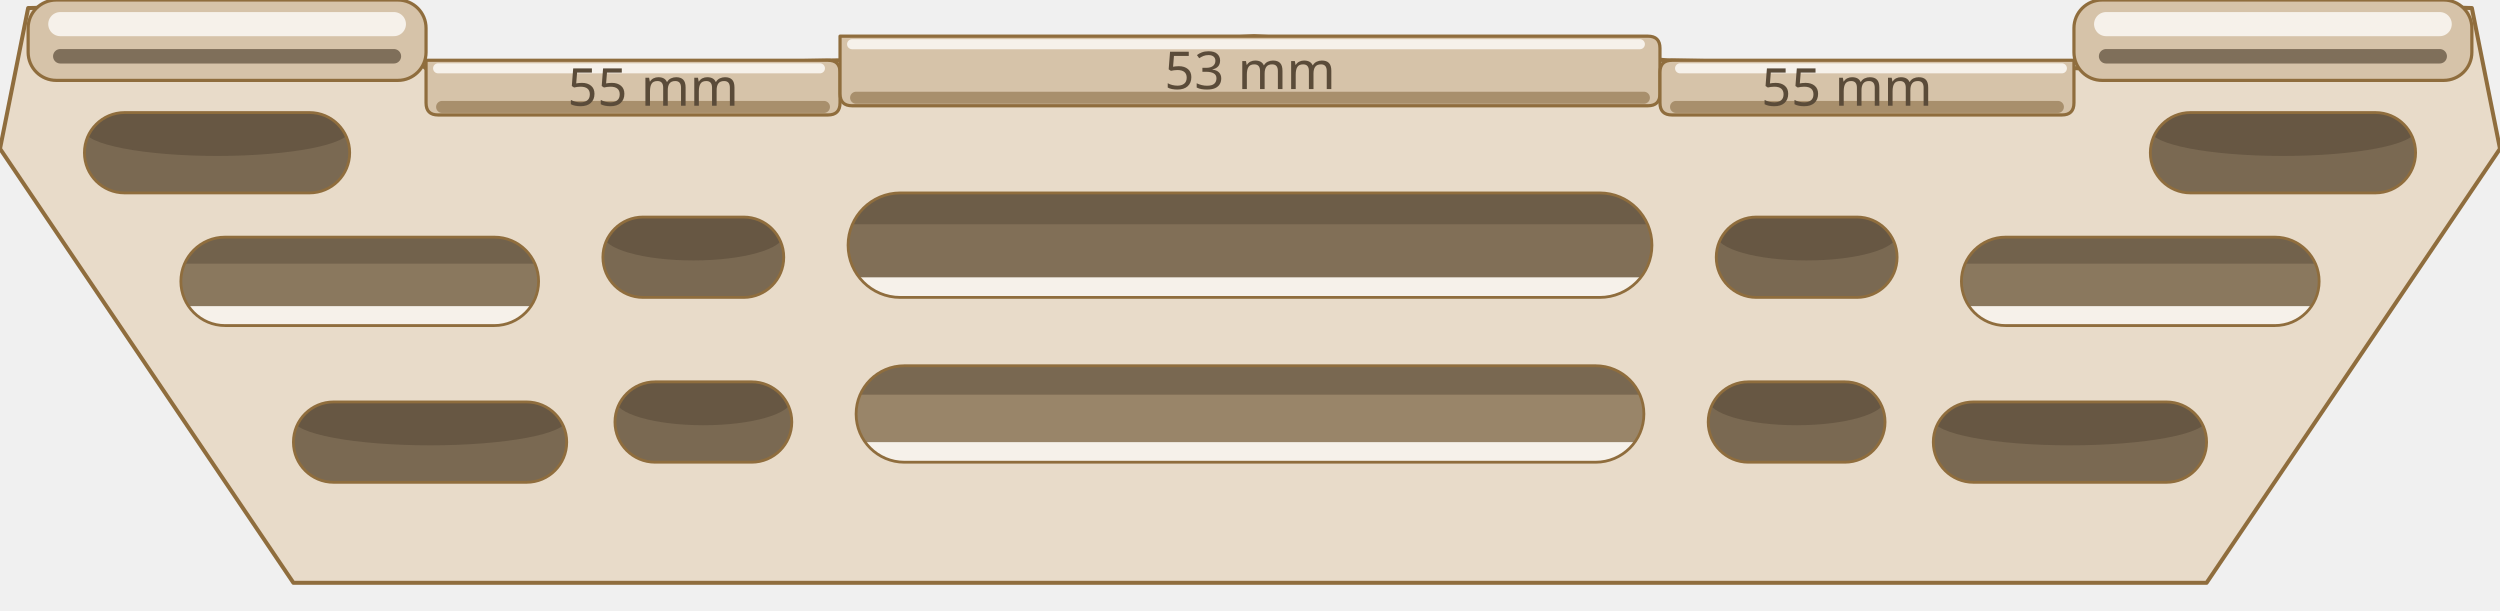
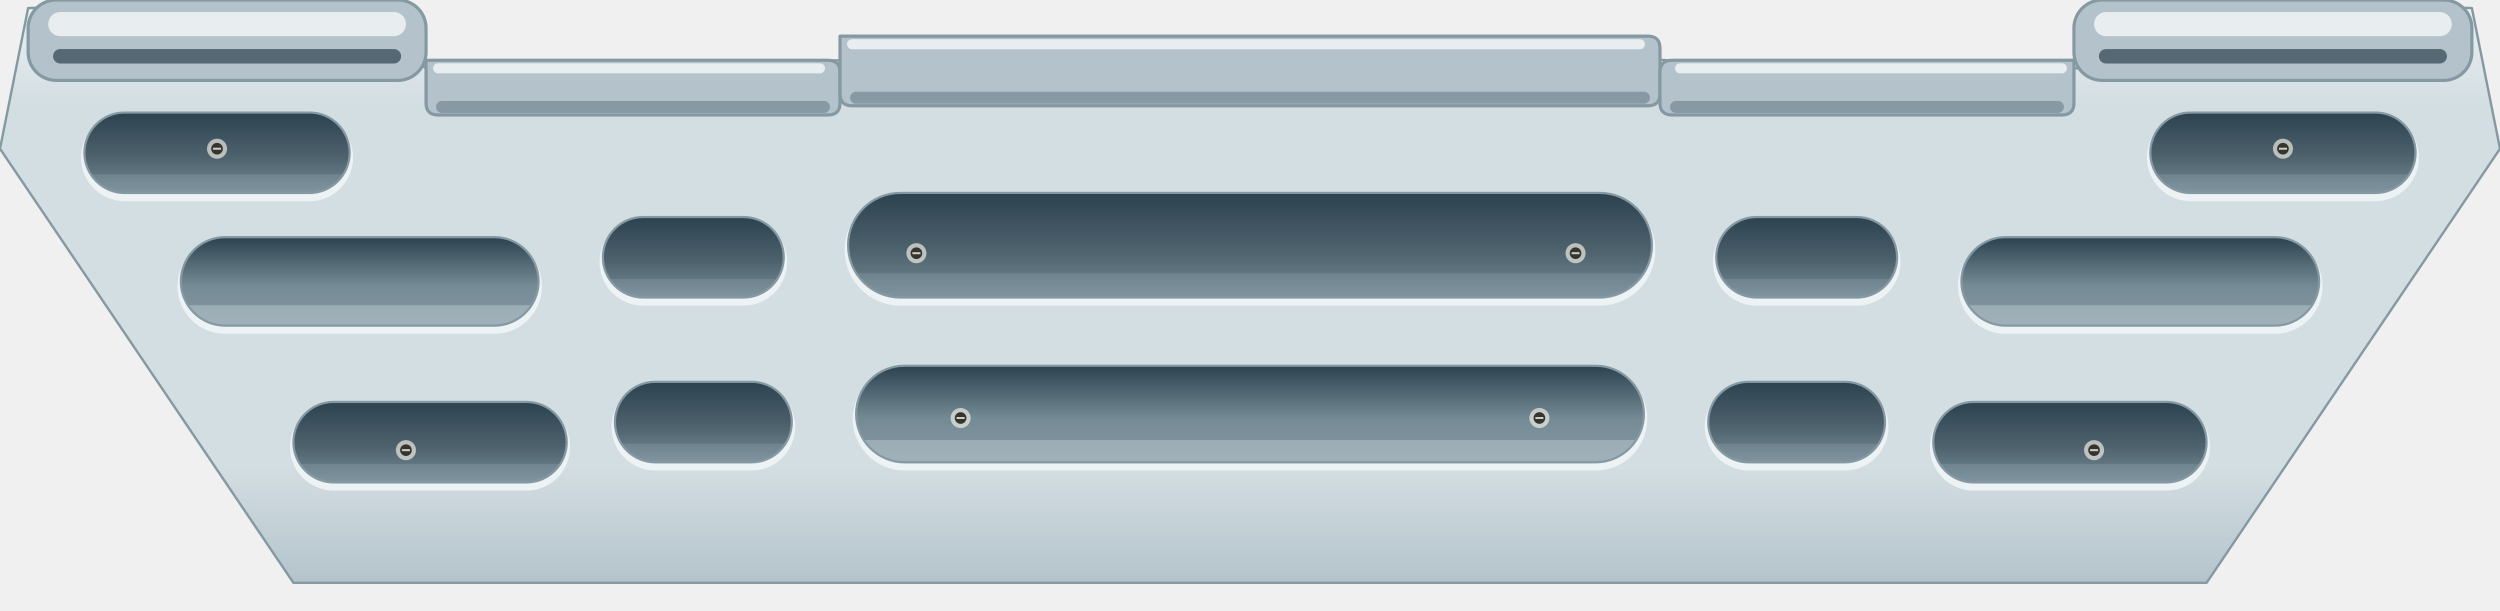
<svg xmlns="http://www.w3.org/2000/svg" viewBox="0 0 622 152" width="1244" height="304">
  <defs>
+     <clipPath id="material-clip">
+       <path d="M0 37 L7 2 L84 0 L106 17 L209 15 L312 9 L415 15 L518 17 L535 0 L615 2 L622 37 L549 145 L73 145 Z" />
+     </clipPath>
+     <linearGradient id="board-light" x1="0" y1="0" x2="0" y2="1">
+       <stop offset="0" stop-color="#EDF2F4" />
+       <stop offset="0.18" stop-color="#D3DEE2" />
+       <stop offset="0.8" stop-color="#D3DEE2" />
+       <stop offset="1" stop-color="#B4C3CB" />
+     </linearGradient>
    <mask id="board-silhouette">
      <rect width="622" height="152" fill="white" />
      <path d="M0 0 H0 L0 0 Z" transform="translate(106 15)" fill="black" />
      <path d="M0 0 H0 L0 0 Z" transform="translate(516 15) scale(-1 1)" fill="black" />
    </mask>
-     <clipPath id="clip-pocket-3f-45-l">
+     <clipPath id="cut-pocket-3f-45-l">
      <rect x="21" y="28" width="66" height="20" rx="10" />
    </clipPath>
-     <clipPath id="clip-pocket-3f-45-r">
+     <linearGradient id="cavity-pocket-3f-45-l" x1="0" y1="0" x2="0" y2="1">
+       <stop offset="0" stop-color="#2C424F" />
+       <stop offset="0.55" stop-color="#4D626D" />
+       <stop offset="1" stop-color="#748A94" />
+     </linearGradient>
+     <clipPath id="cut-pocket-3f-45-r">
      <rect x="535" y="28" width="66" height="20" rx="10" />
    </clipPath>
-     <clipPath id="clip-edge-30-l">
+     <linearGradient id="cavity-pocket-3f-45-r" x1="0" y1="0" x2="0" y2="1">
+       <stop offset="0" stop-color="#2C424F" />
+       <stop offset="0.55" stop-color="#4D626D" />
+       <stop offset="1" stop-color="#748A94" />
+     </linearGradient>
+     <clipPath id="cut-edge-30-l">
      <rect x="45" y="59" width="89" height="22" rx="11" />
    </clipPath>
-     <clipPath id="clip-pocket-2f-40-l">
+     <linearGradient id="cavity-edge-30-l" x1="0" y1="0" x2="0" y2="1">
+       <stop offset="0" stop-color="#2C424F" />
+       <stop offset="0.55" stop-color="#748A94" />
+       <stop offset="1" stop-color="#879AA4" />
+     </linearGradient>
+     <clipPath id="cut-pocket-2f-40-l">
      <rect x="150" y="54" width="45" height="20" rx="10" />
    </clipPath>
-     <clipPath id="clip-edge-39">
+     <linearGradient id="cavity-pocket-2f-40-l" x1="0" y1="0" x2="0" y2="1">
+       <stop offset="0" stop-color="#2C424F" />
+       <stop offset="0.55" stop-color="#4D626D" />
+       <stop offset="1" stop-color="#748A94" />
+     </linearGradient>
+     <clipPath id="cut-edge-39">
      <rect x="211" y="48" width="200" height="26" rx="13" />
    </clipPath>
-     <clipPath id="clip-pocket-2f-40-r">
+     <linearGradient id="cavity-edge-39" x1="0" y1="0" x2="0" y2="1">
+       <stop offset="0" stop-color="#2C424F" />
+       <stop offset="0.55" stop-color="#4D626D" />
+       <stop offset="1" stop-color="#748A94" />
+     </linearGradient>
+     <clipPath id="cut-pocket-2f-40-r">
      <rect x="427" y="54" width="45" height="20" rx="10" />
    </clipPath>
-     <clipPath id="clip-edge-30-r">
+     <linearGradient id="cavity-pocket-2f-40-r" x1="0" y1="0" x2="0" y2="1">
+       <stop offset="0" stop-color="#2C424F" />
+       <stop offset="0.55" stop-color="#4D626D" />
+       <stop offset="1" stop-color="#748A94" />
+     </linearGradient>
+     <clipPath id="cut-edge-30-r">
      <rect x="488" y="59" width="89" height="22" rx="11" />
    </clipPath>
-     <clipPath id="clip-pocket-3f-22-l">
+     <linearGradient id="cavity-edge-30-r" x1="0" y1="0" x2="0" y2="1">
+       <stop offset="0" stop-color="#2C424F" />
+       <stop offset="0.55" stop-color="#748A94" />
+       <stop offset="1" stop-color="#879AA4" />
+     </linearGradient>
+     <clipPath id="cut-pocket-3f-22-l">
      <rect x="73" y="100" width="68" height="20" rx="10" />
    </clipPath>
-     <clipPath id="clip-pocket-2f-22-l">
+     <linearGradient id="cavity-pocket-3f-22-l" x1="0" y1="0" x2="0" y2="1">
+       <stop offset="0" stop-color="#2C424F" />
+       <stop offset="0.55" stop-color="#4D626D" />
+       <stop offset="1" stop-color="#748A94" />
+     </linearGradient>
+     <clipPath id="cut-pocket-2f-22-l">
      <rect x="153" y="95" width="44" height="20" rx="10" />
    </clipPath>
-     <clipPath id="clip-edge-16">
+     <linearGradient id="cavity-pocket-2f-22-l" x1="0" y1="0" x2="0" y2="1">
+       <stop offset="0" stop-color="#2C424F" />
+       <stop offset="0.55" stop-color="#4D626D" />
+       <stop offset="1" stop-color="#748A94" />
+     </linearGradient>
+     <clipPath id="cut-edge-16">
      <rect x="213" y="91" width="196" height="24" rx="12" />
    </clipPath>
-     <clipPath id="clip-pocket-2f-22-r">
+     <linearGradient id="cavity-edge-16" x1="0" y1="0" x2="0" y2="1">
+       <stop offset="0" stop-color="#2C424F" />
+       <stop offset="0.55" stop-color="#748A94" />
+       <stop offset="1" stop-color="#879AA4" />
+     </linearGradient>
+     <clipPath id="cut-pocket-2f-22-r">
      <rect x="425" y="95" width="44" height="20" rx="10" />
    </clipPath>
-     <clipPath id="clip-pocket-3f-22-r">
+     <linearGradient id="cavity-pocket-2f-22-r" x1="0" y1="0" x2="0" y2="1">
+       <stop offset="0" stop-color="#2C424F" />
+       <stop offset="0.55" stop-color="#4D626D" />
+       <stop offset="1" stop-color="#748A94" />
+     </linearGradient>
+     <clipPath id="cut-pocket-3f-22-r">
      <rect x="481" y="100" width="68" height="20" rx="10" />
    </clipPath>
+     <linearGradient id="cavity-pocket-3f-22-r" x1="0" y1="0" x2="0" y2="1">
+       <stop offset="0" stop-color="#2C424F" />
+       <stop offset="0.55" stop-color="#4D626D" />
+       <stop offset="1" stop-color="#748A94" />
+     </linearGradient>
  </defs>
-   <path d="M0 37 L7 2 L84 0 L106 17 L209 15 L312 9 L415 15 L518 17 L535 0 L615 2 L622 37 L549 145 L73 145 Z" stroke-linejoin="round" fill="#E8DBC9" stroke="#8F6D3D" stroke-width="1" mask="url(#board-silhouette)" />
-   <g transform="translate(7 0)">
-     <rect x="0" y="0" width="99" height="20" rx="7" fill="#D6C3A9" stroke="#8F6D3D" stroke-width="0.8" stroke-linejoin="round" />
-     <path d="M8 6 H91" fill="none" stroke="#F6F1EA" stroke-width="6" stroke-linecap="round" />
-     <path d="M8 14 H91" fill="none" stroke="#5A4B39" stroke-width="3.6" stroke-linecap="round" opacity="0.7" />
-   </g>
-   <g transform="translate(106 15)">
-     <path d="M0 0 L0 0 H100 Q103 0 103 3     V10.604 Q103 13.604 100 13.604     H3 Q0 13.604 0 10.604 Z" fill="#d6c3a9" stroke="#8F6D3D" stroke-width="0.8" stroke-linejoin="round" />
-     <path d="M3 2 H98" stroke="#F6F1EA" stroke-width="2.5" stroke-linecap="round" />
-     <path d="M4 11.604 H99" stroke="#A88F6C" stroke-width="3" stroke-linecap="round" />
-   </g>
-   <text x="162.5" y="26.302" text-anchor="middle" font-family="Geist Mono" font-size="13" fill="#5A4B39">55 mm</text>
-   <g transform="translate(209 9)">
-     <path d="M0 0 L0 0 H201 Q204 0 204 3     V14.315 Q204 17.315 201 17.315     H3 Q0 17.315 0 14.315 Z" fill="#d6c3a9" stroke="#8F6D3D" stroke-width="0.8" stroke-linejoin="round" />
-     <path d="M3 2 H199" stroke="#F6F1EA" stroke-width="2.5" stroke-linecap="round" />
-     <path d="M4 15.315 H200" stroke="#A88F6C" stroke-width="3" stroke-linecap="round" />
-   </g>
-   <text x="311" y="22.157" text-anchor="middle" font-family="Geist Mono" font-size="13" fill="#5A4B39">53 mm</text>
-   <g transform="translate(516 15) scale(-1 1)">
-     <path d="M0 0 L0 0 H100 Q103 0 103 3     V10.604 Q103 13.604 100 13.604     H3 Q0 13.604 0 10.604 Z" fill="#d6c3a9" stroke="#8F6D3D" stroke-width="0.8" stroke-linejoin="round" />
-     <path d="M3 2 H98" stroke="#F6F1EA" stroke-width="2.5" stroke-linecap="round" />
-     <path d="M4 11.604 H99" stroke="#A88F6C" stroke-width="3" stroke-linecap="round" />
-   </g>
-   <text x="459.5" y="26.302" text-anchor="middle" font-family="Geist Mono" font-size="13" fill="#5A4B39">55 mm</text>
-   <g transform="translate(516 0)">
-     <rect x="0" y="0" width="99" height="20" rx="7" fill="#D6C3A9" stroke="#8F6D3D" stroke-width="0.8" stroke-linejoin="round" />
-     <path d="M8 6 H91" fill="none" stroke="#F6F1EA" stroke-width="6" stroke-linecap="round" />
-     <path d="M8 14 H91" fill="none" stroke="#5A4B39" stroke-width="3.6" stroke-linecap="round" opacity="0.7" />
-   </g>
-   <rect x="21" y="28" width="66" height="20" rx="10" fill="#7A6952" />
-   <ellipse cx="54" cy="32.4" rx="33" ry="6.4" fill="#5A4B39" opacity="0.6" clip-path="url(#clip-pocket-3f-45-l)" />
-   <rect x="21" y="28" width="66" height="20" rx="10" fill="none" stroke="#8F6D3D" stroke-width="0.7" />
-   <rect x="535" y="28" width="66" height="20" rx="10" fill="#7A6952" />
-   <ellipse cx="568" cy="32.4" rx="33" ry="6.4" fill="#5A4B39" opacity="0.6" clip-path="url(#clip-pocket-3f-45-r)" />
-   <rect x="535" y="28" width="66" height="20" rx="10" fill="none" stroke="#8F6D3D" stroke-width="0.7" />
-   <rect x="45" y="59" width="89" height="22" rx="11" fill="#8a785e" />
-   <rect x="45" y="59" width="89" height="6.6" fill="#5A4B39" opacity="0.5" clip-path="url(#clip-edge-30-l)" />
-   <rect x="45" y="76.16" width="89" height="4.84" fill="#F6F1EA" clip-path="url(#clip-edge-30-l)" />
-   <rect x="45" y="59" width="89" height="22" rx="11" fill="none" stroke="#8F6D3D" stroke-width="0.7" />
-   <rect x="150" y="54" width="45" height="20" rx="10" fill="#7A6952" />
-   <ellipse cx="172.5" cy="58.4" rx="22.5" ry="6.4" fill="#5A4B39" opacity="0.6" clip-path="url(#clip-pocket-2f-40-l)" />
-   <rect x="150" y="54" width="45" height="20" rx="10" fill="none" stroke="#8F6D3D" stroke-width="0.7" />
-   <rect x="211" y="48" width="200" height="26" rx="13" fill="#816f57" />
-   <rect x="211" y="48" width="200" height="7.8" fill="#5A4B39" opacity="0.5" clip-path="url(#clip-edge-39)" />
-   <rect x="211" y="69" width="200" height="5" fill="#F6F1EA" clip-path="url(#clip-edge-39)" />
-   <rect x="211" y="48" width="200" height="26" rx="13" fill="none" stroke="#8F6D3D" stroke-width="0.7" />
-   <rect x="427" y="54" width="45" height="20" rx="10" fill="#7A6952" />
-   <ellipse cx="449.5" cy="58.4" rx="22.5" ry="6.4" fill="#5A4B39" opacity="0.6" clip-path="url(#clip-pocket-2f-40-r)" />
-   <rect x="427" y="54" width="45" height="20" rx="10" fill="none" stroke="#8F6D3D" stroke-width="0.7" />
-   <rect x="488" y="59" width="89" height="22" rx="11" fill="#8a785e" />
-   <rect x="488" y="59" width="89" height="6.6" fill="#5A4B39" opacity="0.5" clip-path="url(#clip-edge-30-r)" />
-   <rect x="488" y="76.16" width="89" height="4.84" fill="#F6F1EA" clip-path="url(#clip-edge-30-r)" />
-   <rect x="488" y="59" width="89" height="22" rx="11" fill="none" stroke="#8F6D3D" stroke-width="0.7" />
-   <rect x="73" y="100" width="68" height="20" rx="10" fill="#7A6952" />
-   <ellipse cx="107" cy="104.4" rx="34" ry="6.4" fill="#5A4B39" opacity="0.6" clip-path="url(#clip-pocket-3f-22-l)" />
-   <rect x="73" y="100" width="68" height="20" rx="10" fill="none" stroke="#8F6D3D" stroke-width="0.7" />
-   <rect x="153" y="95" width="44" height="20" rx="10" fill="#7A6952" />
-   <ellipse cx="175" cy="99.4" rx="22" ry="6.4" fill="#5A4B39" opacity="0.6" clip-path="url(#clip-pocket-2f-22-l)" />
-   <rect x="153" y="95" width="44" height="20" rx="10" fill="none" stroke="#8F6D3D" stroke-width="0.7" />
-   <rect x="213" y="91" width="196" height="24" rx="12" fill="#998569" />
-   <rect x="213" y="91" width="196" height="7.2" fill="#5A4B39" opacity="0.5" clip-path="url(#clip-edge-16)" />
-   <rect x="213" y="110" width="196" height="5" fill="#F6F1EA" clip-path="url(#clip-edge-16)" />
-   <rect x="213" y="91" width="196" height="24" rx="12" fill="none" stroke="#8F6D3D" stroke-width="0.7" />
-   <rect x="425" y="95" width="44" height="20" rx="10" fill="#7A6952" />
-   <ellipse cx="447" cy="99.4" rx="22" ry="6.4" fill="#5A4B39" opacity="0.6" clip-path="url(#clip-pocket-2f-22-r)" />
-   <rect x="425" y="95" width="44" height="20" rx="10" fill="none" stroke="#8F6D3D" stroke-width="0.7" />
-   <rect x="481" y="100" width="68" height="20" rx="10" fill="#7A6952" />
-   <ellipse cx="515" cy="104.4" rx="34" ry="6.4" fill="#5A4B39" opacity="0.6" clip-path="url(#clip-pocket-3f-22-r)" />
-   <rect x="481" y="100" width="68" height="20" rx="10" fill="none" stroke="#8F6D3D" stroke-width="0.7" />
+   <path d="M0 37 L7 2 L84 0 L106 17 L209 15 L312 9 L415 15 L518 17 L535 0 L615 2 L622 37 L549 145 L73 145 Z" stroke-linejoin="round" fill="url(#board-light)" stroke="#8599A3" stroke-width="0.6" mask="url(#board-silhouette)" />
+   <g data-hold="jug-l">
+     <g transform="translate(7 0)">
+       <rect x="0" y="0" width="99" height="20" rx="7" fill="#B4C3CB" stroke="#8599A3" stroke-width="0.8" stroke-linejoin="round" />
+       <path d="M8 6 H91" fill="none" stroke="#e8eef0" stroke-width="6" stroke-linecap="round" />
+       <path d="M8 14 H91" fill="none" stroke="#2C424F" stroke-width="3.6" stroke-linecap="round" opacity="0.7" />
+     </g>
+   </g>
+   <g data-hold="sloper-flat-l">
+     <g transform="translate(106 15)">
+       <path d="M0 0 L0 0 H100 Q103 0 103 3     V10.604 Q103 13.604 100 13.604     H3 Q0 13.604 0 10.604 Z" fill="#b4c3cb" stroke="#8599A3" stroke-width="0.8" stroke-linejoin="round" />
+       <path d="M3 2 H98" stroke="#e8eef0" stroke-width="2.5" stroke-linecap="round" />
+       <path d="M4 11.604 H99" stroke="#879AA4" stroke-width="3" stroke-linecap="round" />
+     </g>
+   </g>
+   <g data-hold="sloper-round">
+     <g transform="translate(209 9)">
+       <path d="M0 0 L0 0 H201 Q204 0 204 3     V14.315 Q204 17.315 201 17.315     H3 Q0 17.315 0 14.315 Z" fill="#b4c3cb" stroke="#8599A3" stroke-width="0.8" stroke-linejoin="round" />
+       <path d="M3 2 H199" stroke="#e8eef0" stroke-width="2.5" stroke-linecap="round" />
+       <path d="M4 15.315 H200" stroke="#879AA4" stroke-width="3" stroke-linecap="round" />
+     </g>
+   </g>
+   <g data-hold="sloper-flat-r">
+     <g transform="translate(516 15) scale(-1 1)">
+       <path d="M0 0 L0 0 H100 Q103 0 103 3     V10.604 Q103 13.604 100 13.604     H3 Q0 13.604 0 10.604 Z" fill="#b4c3cb" stroke="#8599A3" stroke-width="0.8" stroke-linejoin="round" />
+       <path d="M3 2 H98" stroke="#e8eef0" stroke-width="2.5" stroke-linecap="round" />
+       <path d="M4 11.604 H99" stroke="#879AA4" stroke-width="3" stroke-linecap="round" />
+     </g>
+   </g>
+   <g data-hold="jug-r">
+     <g transform="translate(516 0)">
+       <rect x="0" y="0" width="99" height="20" rx="7" fill="#B4C3CB" stroke="#8599A3" stroke-width="0.8" stroke-linejoin="round" />
+       <path d="M8 6 H91" fill="none" stroke="#e8eef0" stroke-width="6" stroke-linecap="round" />
+       <path d="M8 14 H91" fill="none" stroke="#2C424F" stroke-width="3.6" stroke-linecap="round" opacity="0.7" />
+     </g>
+   </g>
+   <g data-hold="pocket-3f-45-l">
+     <rect x="21" y="28" width="66" height="20" rx="10" fill="none" stroke="#EDF2F4" stroke-width="1.7" transform="translate(0 1.2)" />
+     <rect x="21" y="28" width="66" height="20" rx="10" fill="url(#cavity-pocket-3f-45-l)" />
+     <rect x="21" y="43.4" width="66" height="4.6" fill="#B4C3CB" opacity="0.18" clip-path="url(#cut-pocket-3f-45-l)" />
+     <rect x="21" y="28" width="66" height="20" rx="10" fill="none" stroke="#8599A3" stroke-width="0.55" />
+   </g>
+   <g data-hold="pocket-3f-45-r">
+     <rect x="535" y="28" width="66" height="20" rx="10" fill="none" stroke="#EDF2F4" stroke-width="1.7" transform="translate(0 1.2)" />
+     <rect x="535" y="28" width="66" height="20" rx="10" fill="url(#cavity-pocket-3f-45-r)" />
+     <rect x="535" y="43.4" width="66" height="4.6" fill="#B4C3CB" opacity="0.18" clip-path="url(#cut-pocket-3f-45-r)" />
+     <rect x="535" y="28" width="66" height="20" rx="10" fill="none" stroke="#8599A3" stroke-width="0.55" />
+   </g>
+   <g data-hold="edge-30-l">
+     <rect x="45" y="59" width="89" height="22" rx="11" fill="none" stroke="#EDF2F4" stroke-width="1.7" transform="translate(0 1.2)" />
+     <rect x="45" y="59" width="89" height="22" rx="11" fill="url(#cavity-edge-30-l)" />
+     <rect x="45" y="75.94" width="89" height="5.06" fill="#B4C3CB" opacity="0.55" clip-path="url(#cut-edge-30-l)" />
+     <rect x="45" y="59" width="89" height="22" rx="11" fill="none" stroke="#8599A3" stroke-width="0.55" />
+   </g>
+   <g data-hold="pocket-2f-40-l">
+     <rect x="150" y="54" width="45" height="20" rx="10" fill="none" stroke="#EDF2F4" stroke-width="1.7" transform="translate(0 1.2)" />
+     <rect x="150" y="54" width="45" height="20" rx="10" fill="url(#cavity-pocket-2f-40-l)" />
+     <rect x="150" y="69.4" width="45" height="4.6" fill="#B4C3CB" opacity="0.18" clip-path="url(#cut-pocket-2f-40-l)" />
+     <rect x="150" y="54" width="45" height="20" rx="10" fill="none" stroke="#8599A3" stroke-width="0.55" />
+   </g>
+   <g data-hold="edge-39">
+     <rect x="211" y="48" width="200" height="26" rx="13" fill="none" stroke="#EDF2F4" stroke-width="1.7" transform="translate(0 1.2)" />
+     <rect x="211" y="48" width="200" height="26" rx="13" fill="url(#cavity-edge-39)" />
+     <rect x="211" y="68.02" width="200" height="5.98" fill="#B4C3CB" opacity="0.18" clip-path="url(#cut-edge-39)" />
+     <rect x="211" y="48" width="200" height="26" rx="13" fill="none" stroke="#8599A3" stroke-width="0.55" />
+   </g>
+   <g data-hold="pocket-2f-40-r">
+     <rect x="427" y="54" width="45" height="20" rx="10" fill="none" stroke="#EDF2F4" stroke-width="1.7" transform="translate(0 1.2)" />
+     <rect x="427" y="54" width="45" height="20" rx="10" fill="url(#cavity-pocket-2f-40-r)" />
+     <rect x="427" y="69.4" width="45" height="4.6" fill="#B4C3CB" opacity="0.18" clip-path="url(#cut-pocket-2f-40-r)" />
+     <rect x="427" y="54" width="45" height="20" rx="10" fill="none" stroke="#8599A3" stroke-width="0.55" />
+   </g>
+   <g data-hold="edge-30-r">
+     <rect x="488" y="59" width="89" height="22" rx="11" fill="none" stroke="#EDF2F4" stroke-width="1.7" transform="translate(0 1.2)" />
+     <rect x="488" y="59" width="89" height="22" rx="11" fill="url(#cavity-edge-30-r)" />
+     <rect x="488" y="75.94" width="89" height="5.06" fill="#B4C3CB" opacity="0.55" clip-path="url(#cut-edge-30-r)" />
+     <rect x="488" y="59" width="89" height="22" rx="11" fill="none" stroke="#8599A3" stroke-width="0.55" />
+   </g>
+   <g data-hold="pocket-3f-22-l">
+     <rect x="73" y="100" width="68" height="20" rx="10" fill="none" stroke="#EDF2F4" stroke-width="1.7" transform="translate(0 1.2)" />
+     <rect x="73" y="100" width="68" height="20" rx="10" fill="url(#cavity-pocket-3f-22-l)" />
+     <rect x="73" y="115.4" width="68" height="4.6" fill="#B4C3CB" opacity="0.18" clip-path="url(#cut-pocket-3f-22-l)" />
+     <rect x="73" y="100" width="68" height="20" rx="10" fill="none" stroke="#8599A3" stroke-width="0.55" />
+   </g>
+   <g data-hold="pocket-2f-22-l">
+     <rect x="153" y="95" width="44" height="20" rx="10" fill="none" stroke="#EDF2F4" stroke-width="1.7" transform="translate(0 1.2)" />
+     <rect x="153" y="95" width="44" height="20" rx="10" fill="url(#cavity-pocket-2f-22-l)" />
+     <rect x="153" y="110.4" width="44" height="4.6" fill="#B4C3CB" opacity="0.18" clip-path="url(#cut-pocket-2f-22-l)" />
+     <rect x="153" y="95" width="44" height="20" rx="10" fill="none" stroke="#8599A3" stroke-width="0.55" />
+   </g>
+   <g data-hold="edge-16">
+     <rect x="213" y="91" width="196" height="24" rx="12" fill="none" stroke="#EDF2F4" stroke-width="1.7" transform="translate(0 1.2)" />
+     <rect x="213" y="91" width="196" height="24" rx="12" fill="url(#cavity-edge-16)" />
+     <rect x="213" y="109.48" width="196" height="5.52" fill="#B4C3CB" opacity="0.55" clip-path="url(#cut-edge-16)" />
+     <rect x="213" y="91" width="196" height="24" rx="12" fill="none" stroke="#8599A3" stroke-width="0.55" />
+   </g>
+   <g data-hold="pocket-2f-22-r">
+     <rect x="425" y="95" width="44" height="20" rx="10" fill="none" stroke="#EDF2F4" stroke-width="1.7" transform="translate(0 1.2)" />
+     <rect x="425" y="95" width="44" height="20" rx="10" fill="url(#cavity-pocket-2f-22-r)" />
+     <rect x="425" y="110.4" width="44" height="4.6" fill="#B4C3CB" opacity="0.18" clip-path="url(#cut-pocket-2f-22-r)" />
+     <rect x="425" y="95" width="44" height="20" rx="10" fill="none" stroke="#8599A3" stroke-width="0.55" />
+   </g>
+   <g data-hold="pocket-3f-22-r">
+     <rect x="481" y="100" width="68" height="20" rx="10" fill="none" stroke="#EDF2F4" stroke-width="1.7" transform="translate(0 1.2)" />
+     <rect x="481" y="100" width="68" height="20" rx="10" fill="url(#cavity-pocket-3f-22-r)" />
+     <rect x="481" y="115.4" width="68" height="4.6" fill="#B4C3CB" opacity="0.18" clip-path="url(#cut-pocket-3f-22-r)" />
+     <rect x="481" y="100" width="68" height="20" rx="10" fill="none" stroke="#8599A3" stroke-width="0.55" />
+   </g>
+   <g>
+     <circle cx="54" cy="37" r="2.5" fill="#F7F3E9" opacity="0.65" />
+     <circle cx="54" cy="37" r="1.45" fill="#35342D" />
+     <path d="M53 37h2" stroke="#CFCFC9" stroke-width="0.5" />
+     <circle cx="568" cy="37" r="2.5" fill="#F7F3E9" opacity="0.65" />
+     <circle cx="568" cy="37" r="1.45" fill="#35342D" />
+     <path d="M567 37h2" stroke="#CFCFC9" stroke-width="0.5" />
+     <circle cx="228" cy="63" r="2.5" fill="#F7F3E9" opacity="0.65" />
+     <circle cx="228" cy="63" r="1.45" fill="#35342D" />
+     <path d="M227 63h2" stroke="#CFCFC9" stroke-width="0.5" />
+     <circle cx="392" cy="63" r="2.5" fill="#F7F3E9" opacity="0.65" />
+     <circle cx="392" cy="63" r="1.45" fill="#35342D" />
+     <path d="M391 63h2" stroke="#CFCFC9" stroke-width="0.5" />
+     <circle cx="239" cy="104" r="2.5" fill="#F7F3E9" opacity="0.65" />
+     <circle cx="239" cy="104" r="1.45" fill="#35342D" />
+     <path d="M238 104h2" stroke="#CFCFC9" stroke-width="0.5" />
+     <circle cx="383" cy="104" r="2.5" fill="#F7F3E9" opacity="0.65" />
+     <circle cx="383" cy="104" r="1.45" fill="#35342D" />
+     <path d="M382 104h2" stroke="#CFCFC9" stroke-width="0.5" />
+     <circle cx="101" cy="112" r="2.5" fill="#F7F3E9" opacity="0.65" />
+     <circle cx="101" cy="112" r="1.45" fill="#35342D" />
+     <path d="M100 112h2" stroke="#CFCFC9" stroke-width="0.5" />
+     <circle cx="521" cy="112" r="2.5" fill="#F7F3E9" opacity="0.65" />
+     <circle cx="521" cy="112" r="1.45" fill="#35342D" />
+     <path d="M520 112h2" stroke="#CFCFC9" stroke-width="0.5" />
+   </g>
</svg>
